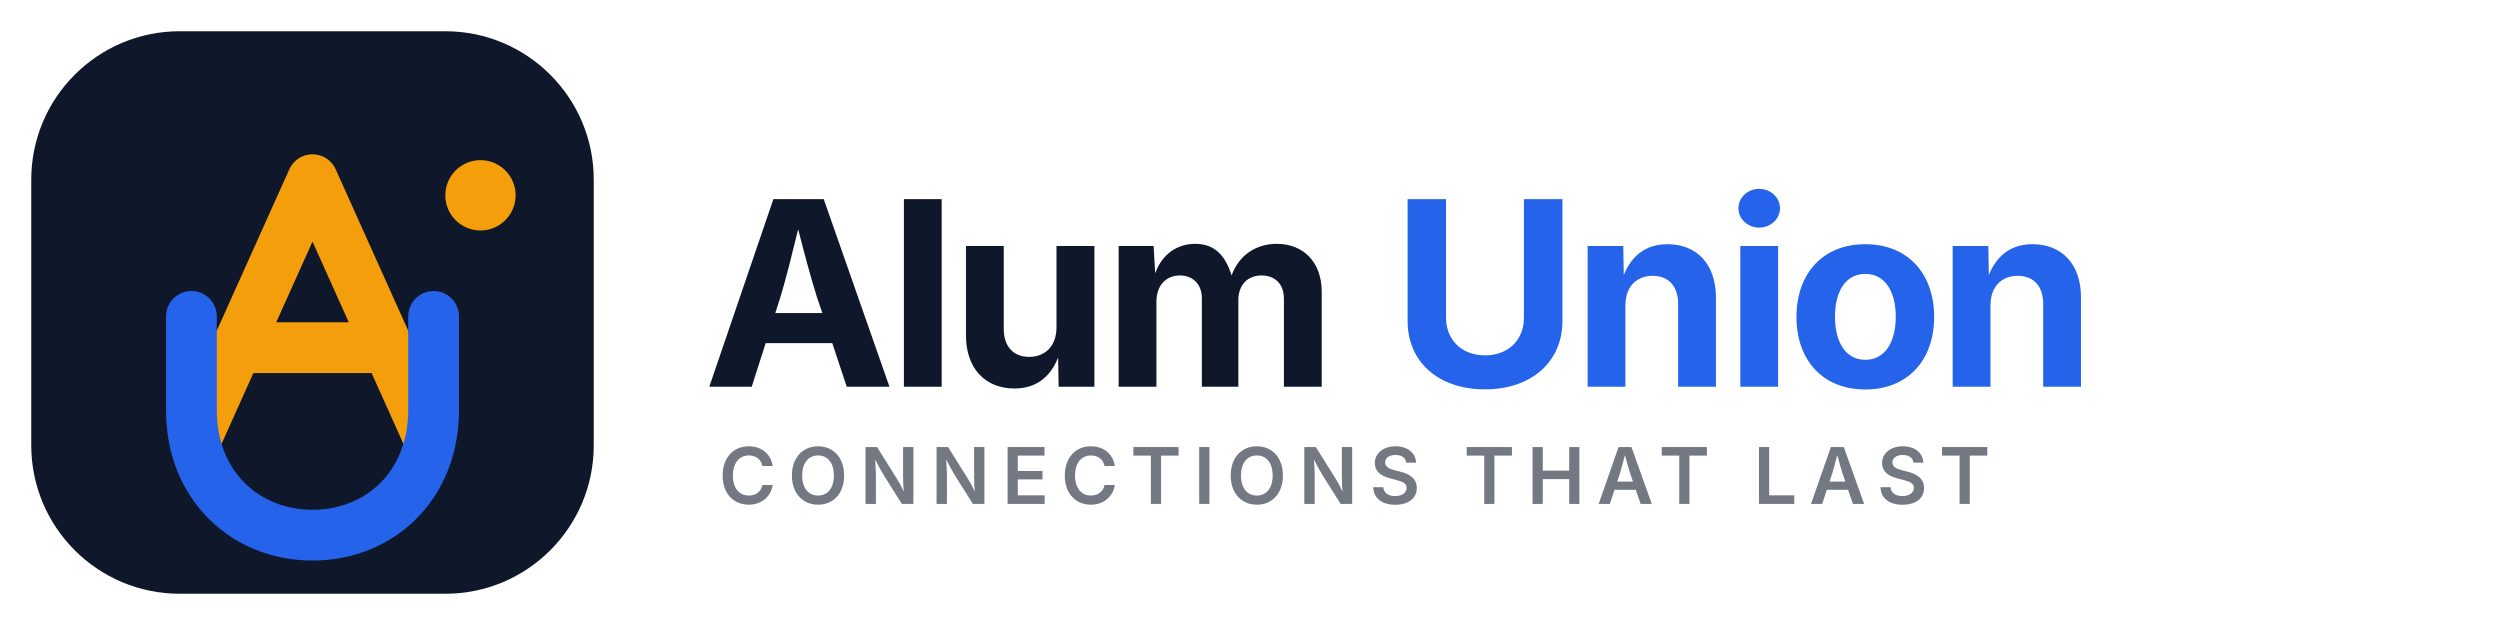
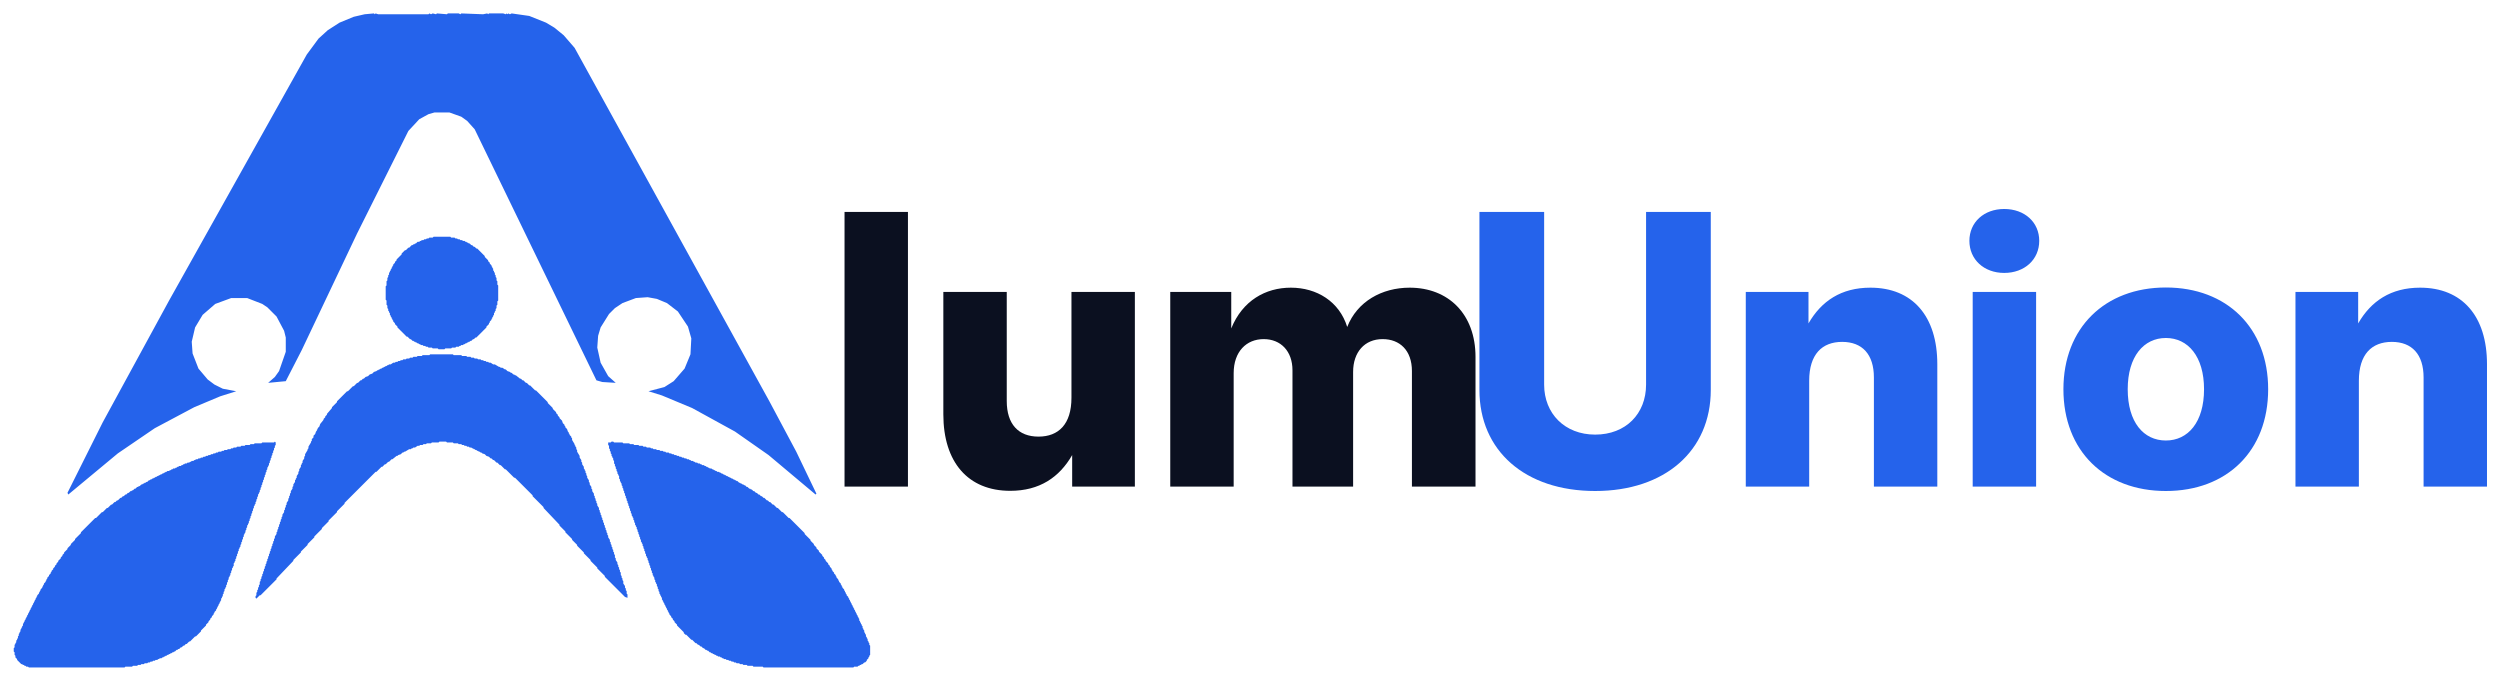
- <svg xmlns="http://www.w3.org/2000/svg" viewBox="0 0 640 160" role="img" aria-labelledby="title desc">
-   <defs>
-     <linearGradient id="unionBlue" x1="18" y1="12" x2="134" y2="144" gradientUnits="userSpaceOnUse">
-       <stop stop-color="#2563EB" />
-       <stop offset="1" stop-color="#2563EB" />
-     </linearGradient>
-   </defs>
-   <g transform="translate(8 8)">
-     <rect width="144" height="144" rx="38" fill="#0F172A" />
-     <path d="M43 102.5 72 38l29 64.5" fill="none" stroke="#F59E0B" stroke-linecap="round" stroke-linejoin="round" stroke-width="13" />
-     <path d="M53 81h38" fill="none" stroke="#F59E0B" stroke-linecap="round" stroke-width="13" />
-     <path d="M41 73v24c0 19.3 13.8 32 31 32s31-12.7 31-32V73" fill="none" stroke="url(#unionBlue)" stroke-linecap="round" stroke-width="13" />
-     <circle cx="115" cy="42" r="9" fill="#F59E0B" />
+ <svg xmlns="http://www.w3.org/2000/svg" width="1490" height="405" viewBox="30 47 1490 405" role="img" aria-label="AlumUnion">
+   <g transform="translate(38,55) scale(0.50041) translate(-116.622,-237.006)">
+     <path d="M 825 748 L 825 751 L 826 752 L 826 755 L 827 756 L 827 758 L 828 759 L 828 761 L 829 762 L 829 764 L 830 765 L 830 766 L 831 767 L 831 769 L 832 770 L 832 773 L 833 774 L 833 776 L 834 777 L 834 779 L 835 780 L 835 782 L 836 783 L 836 785 L 837 786 L 837 787 L 838 788 L 838 791 L 839 792 L 839 794 L 840 795 L 840 796 L 841 797 L 841 799 L 842 800 L 842 802 L 843 803 L 843 805 L 844 806 L 844 808 L 845 809 L 845 811 L 846 812 L 846 814 L 847 815 L 847 817 L 848 818 L 848 820 L 849 821 L 849 823 L 850 824 L 850 826 L 851 827 L 851 829 L 852 830 L 852 832 L 853 833 L 853 835 L 854 836 L 854 837 L 855 838 L 855 840 L 856 841 L 856 843 L 857 844 L 857 846 L 858 847 L 858 848 L 859 849 L 859 851 L 860 852 L 860 854 L 861 855 L 861 857 L 862 858 L 862 860 L 863 861 L 863 863 L 864 864 L 864 866 L 865 867 L 865 868 L 866 869 L 866 871 L 867 872 L 867 874 L 868 875 L 868 877 L 869 878 L 869 880 L 870 881 L 870 883 L 871 884 L 871 885 L 872 886 L 872 888 L 873 889 L 873 891 L 874 892 L 874 894 L 875 895 L 875 897 L 876 898 L 876 900 L 877 901 L 877 903 L 878 904 L 878 906 L 879 907 L 879 908 L 880 909 L 880 911 L 881 912 L 881 914 L 882 915 L 882 916 L 883 917 L 883 919 L 884 920 L 884 922 L 885 923 L 885 925 L 886 926 L 886 928 L 887 929 L 887 930 L 888 931 L 888 932 L 889 933 L 889 935 L 890 936 L 890 937 L 891 938 L 891 939 L 892 940 L 892 941 L 893 942 L 893 943 L 894 944 L 894 945 L 895 946 L 895 947 L 896 948 L 896 949 L 897 950 L 897 951 L 898 952 L 898 953 L 900 955 L 900 956 L 902 958 L 902 959 L 904 961 L 904 962 L 907 965 L 907 966 L 915 974 L 915 975 L 917 977 L 918 977 L 924 983 L 925 983 L 929 987 L 930 987 L 932 989 L 933 989 L 935 991 L 936 991 L 938 993 L 939 993 L 941 995 L 942 995 L 943 996 L 944 996 L 946 998 L 947 998 L 948 999 L 949 999 L 950 1000 L 951 1000 L 952 1001 L 953 1001 L 954 1002 L 955 1002 L 956 1003 L 958 1003 L 959 1004 L 960 1004 L 961 1005 L 962 1005 L 963 1006 L 965 1006 L 966 1007 L 968 1007 L 969 1008 L 971 1008 L 972 1009 L 974 1009 L 975 1010 L 977 1010 L 978 1011 L 981 1011 L 982 1012 L 985 1012 L 986 1013 L 990 1013 L 991 1014 L 997 1014 L 998 1015 L 1009 1015 L 1010 1016 L 1117 1016 L 1118 1015 L 1122 1015 L 1123 1014 L 1124 1014 L 1125 1013 L 1126 1013 L 1127 1012 L 1128 1012 L 1130 1010 L 1131 1010 L 1133 1008 L 1133 1007 L 1135 1005 L 1135 1004 L 1136 1003 L 1136 1002 L 1137 1001 L 1137 990 L 1136 989 L 1136 987 L 1135 986 L 1135 985 L 1134 984 L 1134 982 L 1133 981 L 1133 980 L 1132 979 L 1132 977 L 1131 976 L 1131 975 L 1130 974 L 1130 972 L 1129 971 L 1129 970 L 1128 969 L 1128 967 L 1127 966 L 1127 965 L 1126 964 L 1126 963 L 1125 962 L 1125 961 L 1124 960 L 1124 958 L 1123 957 L 1123 956 L 1122 955 L 1122 954 L 1121 953 L 1121 952 L 1120 951 L 1120 950 L 1119 949 L 1119 948 L 1118 947 L 1118 946 L 1117 945 L 1117 944 L 1116 943 L 1116 942 L 1115 941 L 1115 940 L 1114 939 L 1114 938 L 1113 937 L 1113 936 L 1112 935 L 1112 934 L 1111 933 L 1111 932 L 1109 930 L 1109 929 L 1108 928 L 1108 927 L 1107 926 L 1107 925 L 1106 924 L 1106 923 L 1104 921 L 1104 920 L 1103 919 L 1103 918 L 1102 917 L 1102 916 L 1100 914 L 1100 913 L 1099 912 L 1099 911 L 1097 909 L 1097 908 L 1096 907 L 1096 906 L 1094 904 L 1094 903 L 1092 901 L 1092 900 L 1091 899 L 1091 898 L 1089 896 L 1089 895 L 1087 893 L 1087 892 L 1084 889 L 1084 888 L 1082 886 L 1082 885 L 1080 883 L 1080 882 L 1076 878 L 1076 877 L 1073 874 L 1073 873 L 1070 870 L 1070 869 L 1066 865 L 1066 864 L 1059 857 L 1059 856 L 1041 838 L 1040 838 L 1033 831 L 1032 831 L 1027 826 L 1026 826 L 1022 822 L 1021 822 L 1018 819 L 1017 819 L 1015 817 L 1014 817 L 1011 814 L 1010 814 L 1008 812 L 1007 812 L 1005 810 L 1004 810 L 1002 808 L 1001 808 L 999 806 L 998 806 L 996 804 L 995 804 L 994 803 L 993 803 L 991 801 L 990 801 L 988 799 L 987 799 L 986 798 L 985 798 L 984 797 L 983 797 L 982 796 L 981 796 L 979 794 L 978 794 L 977 793 L 976 793 L 975 792 L 974 792 L 973 791 L 972 791 L 971 790 L 970 790 L 969 789 L 968 789 L 967 788 L 966 788 L 965 787 L 964 787 L 963 786 L 962 786 L 961 785 L 960 785 L 959 784 L 958 784 L 957 783 L 955 783 L 954 782 L 953 782 L 952 781 L 951 781 L 950 780 L 949 780 L 948 779 L 946 779 L 945 778 L 944 778 L 943 777 L 942 777 L 941 776 L 940 776 L 939 775 L 937 775 L 936 774 L 935 774 L 934 773 L 932 773 L 931 772 L 929 772 L 928 771 L 927 771 L 926 770 L 924 770 L 923 769 L 922 769 L 921 768 L 919 768 L 918 767 L 916 767 L 915 766 L 913 766 L 912 765 L 910 765 L 909 764 L 907 764 L 906 763 L 904 763 L 903 762 L 901 762 L 900 761 L 898 761 L 897 760 L 894 760 L 893 759 L 891 759 L 890 758 L 887 758 L 886 757 L 883 757 L 882 756 L 879 756 L 878 755 L 876 755 L 875 754 L 871 754 L 870 753 L 867 753 L 866 752 L 862 752 L 861 751 L 856 751 L 855 750 L 851 750 L 850 749 L 843 749 L 842 748 L 832 748 L 831 747 L 829 747 L 828 748 Z M 429 748 L 428 747 L 427 748 L 413 748 L 412 749 L 404 749 L 403 750 L 399 750 L 398 751 L 393 751 L 392 752 L 388 752 L 387 753 L 383 753 L 382 754 L 379 754 L 378 755 L 376 755 L 375 756 L 372 756 L 371 757 L 368 757 L 367 758 L 365 758 L 364 759 L 361 759 L 360 760 L 358 760 L 357 761 L 355 761 L 354 762 L 352 762 L 351 763 L 349 763 L 348 764 L 346 764 L 345 765 L 343 765 L 342 766 L 340 766 L 339 767 L 337 767 L 336 768 L 334 768 L 333 769 L 332 769 L 331 770 L 329 770 L 328 771 L 327 771 L 326 772 L 324 772 L 323 773 L 321 773 L 320 774 L 319 774 L 318 775 L 317 775 L 316 776 L 314 776 L 313 777 L 312 777 L 311 778 L 310 778 L 309 779 L 307 779 L 306 780 L 305 780 L 304 781 L 303 781 L 302 782 L 300 782 L 299 783 L 298 783 L 297 784 L 296 784 L 295 785 L 294 785 L 293 786 L 292 786 L 291 787 L 290 787 L 289 788 L 288 788 L 287 789 L 286 789 L 285 790 L 284 790 L 283 791 L 282 791 L 281 792 L 280 792 L 279 793 L 278 793 L 276 795 L 275 795 L 274 796 L 273 796 L 272 797 L 271 797 L 270 798 L 269 798 L 267 800 L 266 800 L 265 801 L 264 801 L 262 803 L 261 803 L 259 805 L 258 805 L 257 806 L 256 806 L 254 808 L 253 808 L 251 810 L 250 810 L 248 812 L 247 812 L 245 814 L 244 814 L 241 817 L 240 817 L 238 819 L 237 819 L 234 822 L 233 822 L 229 826 L 228 826 L 223 831 L 222 831 L 215 838 L 214 838 L 197 855 L 197 856 L 190 863 L 190 864 L 185 869 L 185 870 L 181 874 L 181 875 L 177 879 L 177 880 L 175 882 L 175 883 L 173 885 L 173 886 L 170 889 L 170 890 L 168 892 L 168 893 L 166 895 L 166 896 L 164 898 L 164 899 L 162 901 L 162 902 L 161 903 L 161 904 L 159 906 L 159 907 L 157 909 L 157 910 L 156 911 L 156 912 L 155 913 L 155 914 L 153 916 L 153 917 L 152 918 L 152 919 L 151 920 L 151 921 L 149 923 L 149 924 L 148 925 L 148 926 L 147 927 L 147 928 L 145 930 L 145 931 L 144 932 L 144 933 L 143 934 L 143 935 L 142 936 L 142 937 L 141 938 L 141 939 L 140 940 L 140 941 L 139 942 L 139 943 L 138 944 L 138 945 L 137 946 L 137 947 L 136 948 L 136 949 L 135 950 L 135 951 L 134 952 L 134 953 L 133 954 L 133 955 L 132 956 L 132 957 L 131 958 L 131 959 L 130 960 L 130 961 L 129 962 L 129 963 L 128 964 L 128 966 L 127 967 L 127 968 L 126 969 L 126 970 L 125 971 L 125 973 L 124 974 L 124 975 L 123 976 L 123 978 L 122 979 L 122 981 L 121 982 L 121 983 L 120 984 L 120 986 L 119 987 L 119 988 L 118 989 L 118 992 L 117 993 L 117 997 L 118 998 L 118 1001 L 119 1002 L 119 1004 L 121 1006 L 121 1007 L 126 1012 L 127 1012 L 128 1013 L 129 1013 L 130 1014 L 131 1014 L 132 1015 L 134 1015 L 135 1016 L 249 1016 L 250 1015 L 258 1015 L 259 1014 L 264 1014 L 265 1013 L 268 1013 L 269 1012 L 272 1012 L 273 1011 L 276 1011 L 277 1010 L 279 1010 L 280 1009 L 282 1009 L 283 1008 L 285 1008 L 286 1007 L 288 1007 L 289 1006 L 290 1006 L 291 1005 L 293 1005 L 294 1004 L 295 1004 L 296 1003 L 297 1003 L 298 1002 L 299 1002 L 300 1001 L 301 1001 L 302 1000 L 303 1000 L 304 999 L 305 999 L 306 998 L 307 998 L 308 997 L 309 997 L 311 995 L 312 995 L 313 994 L 314 994 L 316 992 L 317 992 L 319 990 L 320 990 L 322 988 L 323 988 L 326 985 L 327 985 L 333 979 L 334 979 L 340 973 L 340 972 L 346 966 L 346 965 L 349 962 L 349 961 L 351 959 L 351 958 L 353 956 L 353 955 L 355 953 L 355 952 L 356 951 L 356 950 L 358 948 L 358 947 L 359 946 L 359 945 L 360 944 L 360 943 L 361 942 L 361 941 L 362 940 L 362 939 L 363 938 L 363 937 L 364 936 L 364 934 L 365 933 L 365 932 L 366 931 L 366 929 L 367 928 L 367 926 L 368 925 L 368 923 L 369 922 L 369 921 L 370 920 L 370 918 L 371 917 L 371 915 L 372 914 L 372 912 L 373 911 L 373 909 L 374 908 L 374 907 L 375 906 L 375 904 L 376 903 L 376 901 L 377 900 L 377 898 L 378 897 L 378 896 L 379 895 L 379 892 L 380 891 L 380 890 L 381 889 L 381 887 L 382 886 L 382 884 L 383 883 L 383 881 L 384 880 L 384 878 L 385 877 L 385 875 L 386 874 L 386 873 L 387 872 L 387 870 L 388 869 L 388 867 L 389 866 L 389 864 L 390 863 L 390 861 L 391 860 L 391 858 L 392 857 L 392 856 L 393 855 L 393 853 L 394 852 L 394 850 L 395 849 L 395 847 L 396 846 L 396 845 L 397 844 L 397 842 L 398 841 L 398 839 L 399 838 L 399 836 L 400 835 L 400 833 L 401 832 L 401 830 L 402 829 L 402 827 L 403 826 L 403 824 L 404 823 L 404 822 L 405 821 L 405 819 L 406 818 L 406 816 L 407 815 L 407 813 L 408 812 L 408 810 L 409 809 L 409 808 L 410 807 L 410 805 L 411 804 L 411 802 L 412 801 L 412 799 L 413 798 L 413 796 L 414 795 L 414 793 L 415 792 L 415 790 L 416 789 L 416 787 L 417 786 L 417 784 L 418 783 L 418 781 L 419 780 L 419 778 L 420 777 L 420 776 L 421 775 L 421 773 L 422 772 L 422 770 L 423 769 L 423 767 L 424 766 L 424 764 L 425 763 L 425 761 L 426 760 L 426 758 L 427 757 L 427 755 L 428 754 L 428 752 L 429 751 Z M 405 931 L 405 933 L 406 934 L 410 930 L 411 930 L 430 911 L 430 910 L 450 889 L 450 888 L 459 879 L 459 878 L 467 870 L 467 869 L 475 861 L 475 860 L 484 851 L 484 850 L 492 842 L 492 841 L 502 831 L 502 830 L 511 821 L 511 820 L 548 783 L 549 783 L 555 777 L 556 777 L 559 774 L 560 774 L 563 771 L 564 771 L 567 768 L 568 768 L 573 764 L 574 764 L 575 763 L 578 762 L 580 760 L 581 760 L 582 759 L 583 759 L 588 756 L 590 756 L 591 755 L 592 755 L 593 754 L 595 754 L 598 752 L 600 752 L 601 751 L 604 751 L 605 750 L 608 750 L 609 749 L 614 749 L 615 748 L 623 748 L 624 747 L 632 747 L 633 748 L 640 748 L 641 749 L 646 749 L 647 750 L 650 750 L 651 751 L 653 751 L 654 752 L 656 752 L 657 753 L 659 753 L 660 754 L 662 754 L 663 755 L 664 755 L 665 756 L 666 756 L 667 757 L 668 757 L 669 758 L 670 758 L 671 759 L 672 759 L 673 760 L 674 760 L 675 761 L 678 762 L 680 764 L 683 765 L 685 767 L 686 767 L 688 769 L 689 769 L 692 772 L 693 772 L 696 775 L 697 775 L 702 780 L 703 780 L 713 790 L 714 790 L 735 811 L 735 812 L 748 825 L 748 826 L 767 846 L 767 847 L 774 854 L 774 855 L 782 863 L 782 864 L 788 870 L 788 871 L 796 879 L 796 880 L 804 888 L 804 889 L 812 897 L 812 898 L 821 907 L 821 908 L 845 932 L 848 933 L 848 929 L 847 928 L 847 925 L 846 924 L 846 922 L 845 921 L 845 919 L 843 916 L 843 913 L 842 912 L 842 910 L 841 909 L 841 907 L 840 906 L 840 903 L 839 902 L 839 900 L 838 899 L 838 897 L 837 896 L 837 894 L 836 893 L 836 891 L 834 888 L 834 886 L 833 885 L 833 882 L 832 881 L 832 879 L 831 878 L 831 876 L 830 875 L 830 873 L 829 872 L 829 870 L 828 869 L 828 867 L 827 866 L 827 864 L 825 861 L 825 859 L 824 858 L 824 856 L 823 855 L 823 853 L 822 852 L 822 850 L 821 849 L 821 847 L 820 846 L 820 844 L 819 843 L 819 841 L 818 840 L 818 838 L 817 837 L 817 835 L 816 834 L 816 832 L 815 831 L 815 829 L 814 828 L 814 826 L 812 823 L 812 821 L 811 820 L 811 818 L 810 817 L 810 815 L 809 814 L 809 812 L 808 811 L 808 809 L 806 806 L 806 804 L 805 803 L 805 801 L 803 798 L 803 796 L 802 795 L 802 793 L 800 790 L 800 788 L 799 787 L 799 785 L 798 784 L 798 782 L 797 781 L 797 780 L 796 779 L 796 777 L 794 774 L 794 772 L 793 771 L 793 769 L 791 766 L 791 764 L 788 759 L 788 757 L 787 756 L 787 754 L 786 753 L 786 752 L 785 751 L 785 750 L 782 745 L 782 743 L 781 742 L 781 741 L 779 739 L 779 738 L 778 737 L 778 736 L 777 735 L 776 732 L 774 730 L 774 729 L 773 728 L 773 727 L 771 725 L 770 722 L 767 719 L 767 718 L 765 716 L 765 715 L 763 713 L 763 712 L 759 708 L 759 707 L 753 701 L 753 700 L 739 686 L 738 686 L 732 680 L 731 680 L 728 677 L 727 677 L 724 674 L 723 674 L 721 672 L 720 672 L 715 668 L 714 668 L 713 667 L 712 667 L 710 665 L 709 665 L 708 664 L 705 663 L 703 661 L 702 661 L 699 659 L 697 659 L 696 658 L 695 658 L 690 655 L 688 655 L 685 653 L 683 653 L 682 652 L 680 652 L 679 651 L 677 651 L 676 650 L 674 650 L 673 649 L 670 649 L 669 648 L 666 648 L 665 647 L 662 647 L 661 646 L 657 646 L 656 645 L 651 645 L 650 644 L 641 644 L 640 643 L 613 643 L 612 644 L 604 644 L 603 645 L 598 645 L 597 646 L 593 646 L 592 647 L 589 647 L 588 648 L 585 648 L 584 649 L 581 649 L 580 650 L 578 650 L 577 651 L 575 651 L 574 652 L 572 652 L 571 653 L 569 653 L 566 655 L 564 655 L 563 656 L 562 656 L 561 657 L 560 657 L 559 658 L 558 658 L 557 659 L 556 659 L 555 660 L 554 660 L 553 661 L 552 661 L 551 662 L 550 662 L 549 663 L 546 664 L 544 666 L 541 667 L 539 669 L 536 670 L 534 672 L 533 672 L 531 674 L 530 674 L 527 677 L 526 677 L 522 681 L 521 681 L 515 687 L 514 687 L 502 699 L 502 700 L 496 706 L 496 707 L 490 714 L 490 715 L 488 717 L 488 718 L 486 720 L 486 721 L 482 726 L 481 729 L 479 731 L 479 732 L 478 733 L 478 734 L 477 735 L 476 738 L 474 740 L 474 742 L 472 744 L 472 746 L 471 747 L 471 748 L 468 753 L 468 755 L 467 756 L 467 757 L 464 762 L 464 764 L 463 765 L 463 767 L 461 770 L 461 772 L 460 773 L 460 774 L 459 775 L 459 777 L 457 780 L 457 782 L 456 783 L 456 785 L 454 788 L 454 790 L 453 791 L 453 792 L 452 793 L 452 795 L 450 798 L 450 800 L 449 801 L 449 803 L 447 806 L 447 808 L 446 809 L 446 811 L 445 812 L 445 814 L 444 815 L 444 817 L 442 820 L 442 822 L 441 823 L 441 825 L 440 826 L 440 828 L 439 829 L 439 831 L 437 834 L 437 836 L 436 837 L 436 839 L 435 840 L 435 842 L 434 843 L 434 845 L 433 846 L 433 848 L 432 849 L 432 851 L 431 852 L 431 854 L 430 855 L 430 857 L 428 860 L 428 862 L 427 863 L 427 865 L 426 866 L 426 868 L 425 869 L 425 871 L 424 872 L 424 874 L 423 875 L 423 877 L 422 878 L 422 880 L 421 881 L 421 883 L 420 884 L 420 886 L 419 887 L 419 889 L 418 890 L 418 892 L 417 893 L 417 895 L 416 896 L 416 898 L 415 899 L 415 901 L 414 902 L 414 904 L 413 905 L 413 907 L 412 908 L 412 910 L 411 911 L 411 913 L 410 914 L 410 917 L 409 918 L 409 920 L 408 921 L 408 923 L 407 924 L 407 926 L 406 927 L 406 930 Z M 617 503 L 616 504 L 612 504 L 611 505 L 609 505 L 608 506 L 606 506 L 605 507 L 603 507 L 602 508 L 601 508 L 600 509 L 598 509 L 596 511 L 595 511 L 594 512 L 593 512 L 592 513 L 591 513 L 588 516 L 587 516 L 584 519 L 583 519 L 579 523 L 579 524 L 573 530 L 573 531 L 571 533 L 571 534 L 569 536 L 569 537 L 568 538 L 568 539 L 567 540 L 567 541 L 566 542 L 566 543 L 565 544 L 565 545 L 564 546 L 564 548 L 563 549 L 563 551 L 562 552 L 562 555 L 561 556 L 561 561 L 560 562 L 560 578 L 561 579 L 561 584 L 562 585 L 562 588 L 563 589 L 563 591 L 564 592 L 564 593 L 565 594 L 565 596 L 566 597 L 566 598 L 567 599 L 567 600 L 568 601 L 568 602 L 569 603 L 569 604 L 571 606 L 571 607 L 574 610 L 574 611 L 585 622 L 586 622 L 589 625 L 590 625 L 592 627 L 593 627 L 594 628 L 595 628 L 596 629 L 597 629 L 598 630 L 599 630 L 600 631 L 601 631 L 602 632 L 604 632 L 605 633 L 607 633 L 608 634 L 610 634 L 611 635 L 615 635 L 616 636 L 622 636 L 623 637 L 630 637 L 631 636 L 638 636 L 639 635 L 643 635 L 644 634 L 647 634 L 648 633 L 649 633 L 650 632 L 652 632 L 653 631 L 654 631 L 655 630 L 656 630 L 657 629 L 658 629 L 659 628 L 660 628 L 661 627 L 662 627 L 664 625 L 665 625 L 667 623 L 668 623 L 680 611 L 680 610 L 683 607 L 683 606 L 684 605 L 684 604 L 686 602 L 686 601 L 687 600 L 687 599 L 688 598 L 688 597 L 689 596 L 689 594 L 690 593 L 690 592 L 691 591 L 691 589 L 692 588 L 692 585 L 693 584 L 693 580 L 694 579 L 694 561 L 693 560 L 693 556 L 692 555 L 692 552 L 691 551 L 691 549 L 690 548 L 690 546 L 689 545 L 689 544 L 688 543 L 688 541 L 687 540 L 687 539 L 686 538 L 686 537 L 684 535 L 684 534 L 682 532 L 682 531 L 678 527 L 678 526 L 669 517 L 668 517 L 666 515 L 665 515 L 663 513 L 662 513 L 660 511 L 659 511 L 658 510 L 657 510 L 656 509 L 655 509 L 654 508 L 652 508 L 651 507 L 649 507 L 648 506 L 646 506 L 645 505 L 643 505 L 642 504 L 638 504 L 637 503 Z M 181 808 L 182 810 L 241 761 L 285 731 L 332 706 L 363 693 L 382 687 L 366 684 L 356 679 L 348 673 L 337 660 L 330 642 L 329 628 L 333 611 L 342 596 L 357 583 L 376 576 L 395 576 L 413 583 L 419 587 L 430 598 L 439 615 L 441 623 L 441 640 L 433 663 L 428 670 L 420 677 L 441 675 L 460 638 L 526 499 L 587 377 L 600 363 L 611 357 L 618 355 L 636 355 L 650 360 L 657 365 L 666 375 L 811 674 L 818 676 L 834 677 L 825 669 L 816 653 L 812 635 L 813 621 L 816 611 L 826 595 L 833 588 L 842 582 L 858 576 L 872 575 L 883 577 L 895 582 L 908 592 L 920 610 L 924 624 L 923 643 L 916 660 L 903 675 L 892 682 L 873 687 L 889 692 L 925 707 L 976 735 L 1016 763 L 1072 810 L 1073 809 L 1049 759 L 1017 699 L 785 278 L 772 263 L 761 254 L 751 248 L 731 240 L 710 237 L 708 238 L 706 237 L 705 238 L 704 237 L 703 238 L 700 237 L 683 237 L 682 238 L 681 237 L 676 238 L 650 237 L 649 238 L 647 237 L 634 237 L 633 238 L 621 237 L 620 238 L 616 237 L 614 238 L 612 237 L 611 238 L 551 238 L 548 237 L 547 238 L 546 237 L 535 238 L 522 241 L 505 248 L 491 257 L 480 267 L 466 286 L 302 579 L 223 724 Z" fill="#2563EB" fill-rule="evenodd" clip-rule="evenodd" />
  </g>
-   <g font-family="Inter, Avenir Next, Arial, sans-serif" font-size="66" font-weight="700" letter-spacing="-2">
-     <text x="180" y="99" fill="#0F172A">Alum</text>
-     <text x="356" y="99" fill="#2563EB">Union</text>
+   <g transform="translate(-48,0)">
+     <path d="M 619.136 173.312 L 581.343 173.312 L 581.343 337.000 L 619.136 337.000 L 619.136 173.312 Z M 680.097 339.531 C 697.570 339.531 709.347 331.516 717.011 318.227 L 717.011 337.000 L 754.382 337.000 L 754.382 220.984 L 716.589 220.984 L 716.589 284.055 C 716.589 299.875 708.890 307.223 696.937 307.223 C 684.949 307.223 678.023 299.770 678.023 286.023 L 678.023 220.984 L 640.230 220.984 L 640.230 293.934 C 640.230 322.480 654.961 339.531 680.097 339.531 Z M 775.472 337.000 L 813.265 337.000 L 813.265 269.430 C 813.265 256.562 820.858 249.109 831.159 249.109 C 841.390 249.109 848.316 256.352 848.316 267.672 L 848.316 337.000 L 884.456 337.000 L 884.456 268.656 C 884.456 256.914 891.276 249.109 902.034 249.109 C 912.265 249.109 919.507 255.824 919.507 268.129 L 919.507 337.000 L 957.405 337.000 L 957.405 259.762 C 957.405 233.957 941.023 218.453 918.171 218.453 C 901.612 218.453 886.882 226.680 880.941 241.867 C 876.230 226.680 862.800 218.453 847.331 218.453 C 832.284 218.453 818.538 226.152 811.823 242.746 L 811.823 220.984 L 775.472 220.984 L 775.472 337.000 Z" fill="#0B1020" />
+     <path d="M 1028.718 339.637 C 1070.378 339.637 1097.624 315.590 1097.624 279.414 L 1097.624 173.312 L 1059.058 173.312 L 1059.058 276.250 C 1059.058 293.617 1046.964 306.027 1028.718 306.027 C 1010.612 306.027 998.308 293.477 998.308 276.250 L 998.308 173.312 L 959.741 173.312 L 959.741 279.414 C 959.741 315.590 986.882 339.637 1028.718 339.637 Z M 1156.278 273.930 C 1156.278 258.109 1163.977 250.762 1175.930 250.762 C 1187.919 250.762 1194.844 258.215 1194.844 271.961 L 1194.844 337.000 L 1232.637 337.000 L 1232.637 264.051 C 1232.637 235.469 1217.907 218.453 1192.770 218.453 C 1175.297 218.453 1163.520 226.469 1155.856 239.758 L 1155.856 220.984 L 1118.485 220.984 L 1118.485 337.000 L 1156.278 337.000 L 1156.278 273.930 Z M 1253.727 337.000 L 1291.520 337.000 L 1291.520 220.984 L 1253.727 220.984 L 1253.727 337.000 Z M 1272.500 209.664 C 1284.699 209.664 1293.383 201.648 1293.383 190.539 C 1293.383 179.465 1284.699 171.555 1272.500 171.555 C 1260.441 171.555 1251.758 179.465 1251.758 190.539 C 1251.758 201.648 1260.441 209.664 1272.500 209.664 Z M 1368.863 339.637 C 1405.215 339.637 1429.824 315.801 1429.824 278.992 C 1429.824 242.395 1405.215 218.348 1368.863 218.348 C 1332.512 218.348 1307.797 242.395 1307.797 278.992 C 1307.797 315.801 1332.512 339.637 1368.863 339.637 Z M 1368.863 309.543 C 1355.574 309.543 1346.117 298.645 1346.117 278.992 C 1346.117 259.445 1355.680 248.441 1368.863 248.441 C 1382.047 248.441 1391.609 259.445 1391.609 278.992 C 1391.609 298.645 1382.047 309.543 1368.863 309.543 Z M 1483.890 273.930 C 1483.890 258.109 1491.589 250.762 1503.543 250.762 C 1515.531 250.762 1522.457 258.215 1522.457 271.961 L 1522.457 337.000 L 1560.250 337.000 L 1560.250 264.051 C 1560.250 235.469 1545.519 218.453 1520.382 218.453 C 1502.910 218.453 1491.132 226.469 1483.468 239.758 L 1483.468 220.984 L 1446.097 220.984 L 1446.097 337.000 L 1483.890 337.000 L 1483.890 273.930 Z" fill="#2563EB" />
  </g>
-   <text x="184" y="129" fill="#0F172A" fill-opacity=".58" font-family="Inter, Avenir Next, Arial, sans-serif" font-size="20" font-weight="600" letter-spacing="3">CONNECTIONS THAT LAST</text>
</svg>
